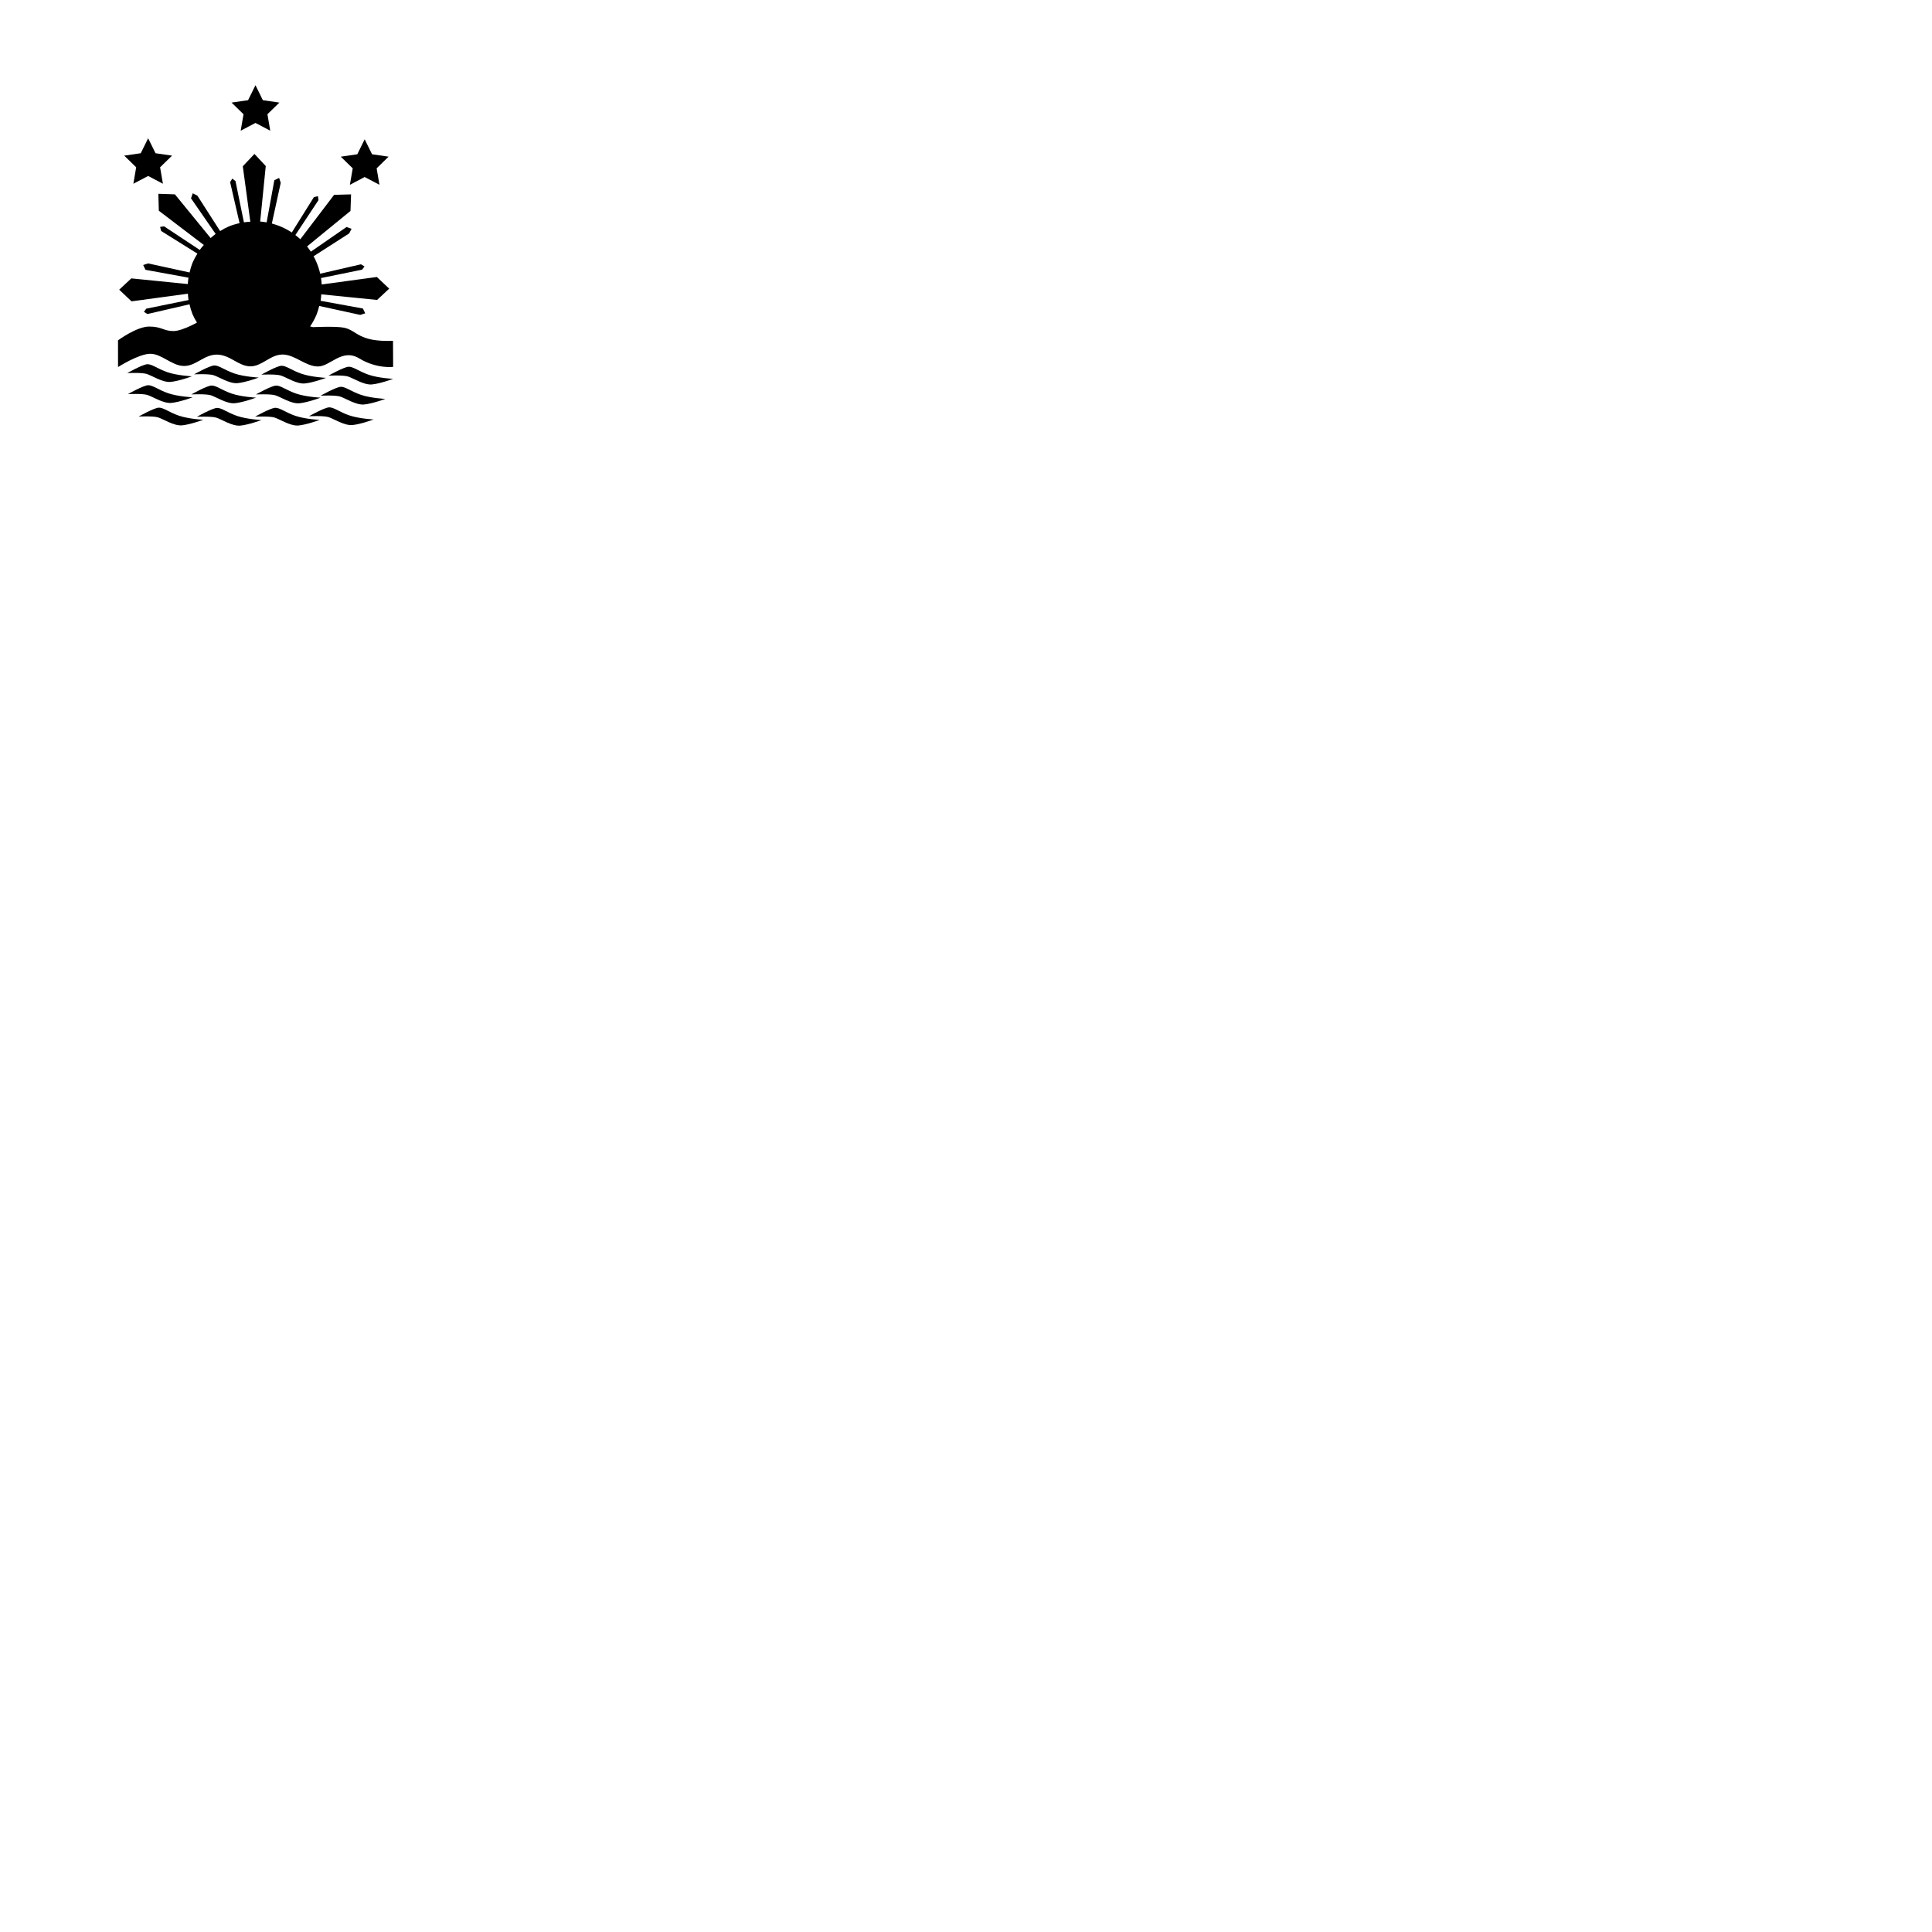
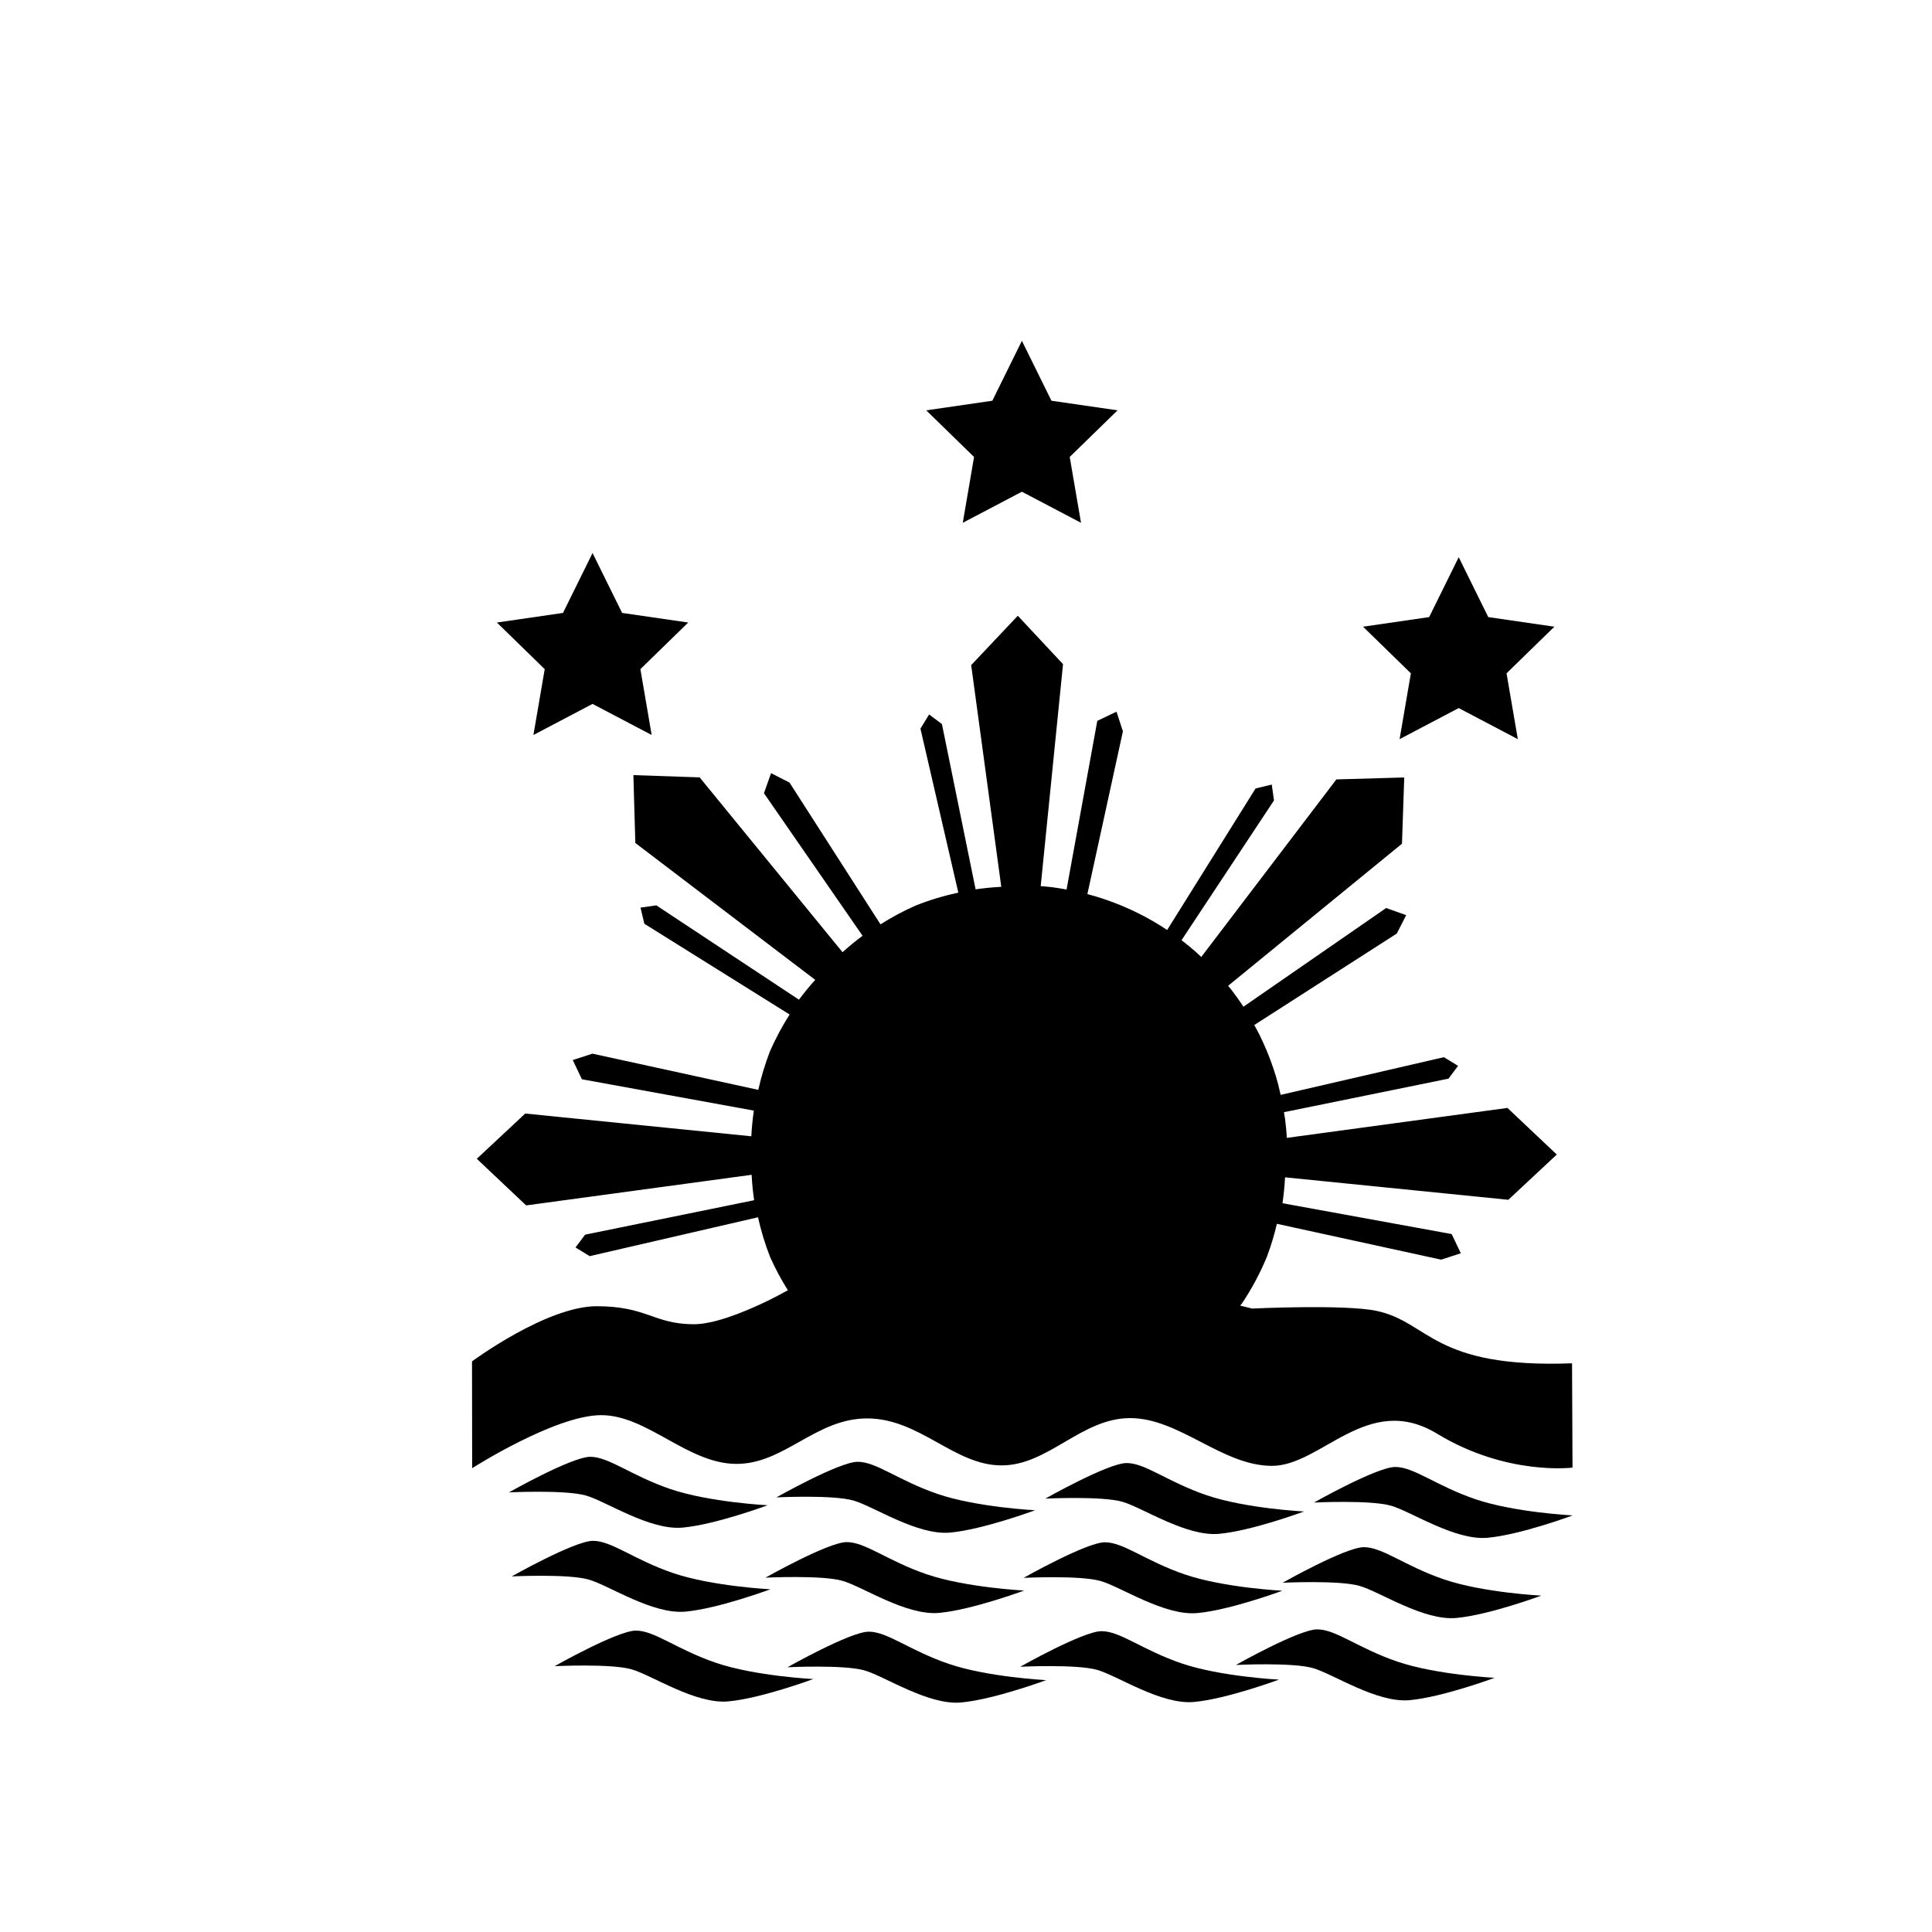
- <svg xmlns="http://www.w3.org/2000/svg" version="1.1" viewBox="0 0 1080 1080" xml:space="preserve">
+ <svg xmlns="http://www.w3.org/2000/svg" version="1.1" viewBox="0 0 270 270" xml:space="preserve">
  <path d="m 142.239,86.053 -6.515,6.898 4.207,30.984 c -1.201,0.06 -2.398,0.178 -3.588,0.353 l -4.707,-23.098 -1.789,-1.342 -1.213,1.98 5.293,22.917 c -2.038,0.437 -4.037,1.044 -5.974,1.812 -1.697,0.751 -3.336,1.628 -4.904,2.621 l -12.716,-19.817 -2.575,-1.309 -0.994,2.8 13.781,19.924 c -0.97,0.72 -1.904,1.487 -2.8,2.298 l -19.969,-24.435 -9.259,-0.316 0.271,9.485 25.14,19.129 c -0.802,0.887 -1.56,1.811 -2.274,2.77 l -19.93,-13.182 -2.213,0.316 0.542,2.258 20.296,12.68 c -1.042,1.632 -1.956,3.343 -2.734,5.115 -0.683,1.762 -1.233,3.573 -1.643,5.417 l -23.18,-5.06 -2.747,0.895 1.277,2.683 24.03,4.38 c -0.175,1.19 -0.293,2.387 -0.353,3.588 l -31.596,-3.178 -6.771,6.323 6.898,6.515 31.511,-4.278 c 0.06,1.189 0.177,2.375 0.35,3.553 l -23.621,4.814 -1.341,1.788 1.98,1.214 23.526,-5.433 c 0.417,1.887 0.979,3.74 1.681,5.54 0.72,1.61 1.553,3.168 2.492,4.662 -0.947,0.511 -1.924,1.045 -3.173,1.64 -0.826,0.393 -1.695,0.786 -2.578,1.153 -0.883,0.368 -1.779,0.71 -2.659,1.002 -0.88,0.292 -1.744,0.534 -2.562,0.701 -0.409,0.084 -0.806,0.149 -1.188,0.192 -0.382,0.043 -0.749,0.064 -1.097,0.06 -0.695,-0.008 -1.318,-0.052 -1.887,-0.125 -0.57,-0.073 -1.087,-0.174 -1.574,-0.293 -0.486,-0.119 -0.942,-0.257 -1.388,-0.404 -0.446,-0.147 -0.882,-0.303 -1.329,-0.458 -0.447,-0.155 -0.906,-0.31 -1.398,-0.455 -0.491,-0.145 -1.016,-0.28 -1.594,-0.396 -0.578,-0.116 -1.21,-0.212 -1.917,-0.28 -0.707,-0.068 -1.489,-0.107 -2.368,-0.107 -0.439,-3.3e-4 -0.892,0.03 -1.354,0.086 -0.462,0.056 -0.934,0.139 -1.413,0.244 -0.479,0.105 -0.964,0.233 -1.452,0.38 -0.488,0.147 -0.979,0.312 -1.47,0.493 -0.982,0.361 -1.962,0.782 -2.915,1.234 -0.953,0.452 -1.878,0.934 -2.748,1.415 -0.87,0.482 -1.684,0.964 -2.417,1.416 -0.733,0.452 -1.385,0.874 -1.927,1.235 -1.085,0.723 -1.735,1.205 -1.735,1.205 l 0.02,14.927 c 0,0 0.726,-0.463 1.914,-1.159 0.594,-0.348 1.304,-0.753 2.098,-1.188 0.793,-0.434 1.669,-0.898 2.596,-1.361 0.926,-0.463 1.903,-0.926 2.897,-1.361 0.994,-0.434 2.006,-0.84 3.002,-1.187 0.996,-0.347 1.978,-0.636 2.91,-0.839 0.466,-0.101 0.921,-0.181 1.359,-0.235 0.438,-0.054 0.861,-0.083 1.263,-0.082 0.402,3.2e-4 0.801,0.027 1.197,0.076 0.396,0.05 0.789,0.122 1.18,0.215 0.391,0.092 0.78,0.205 1.167,0.334 0.387,0.129 0.772,0.274 1.156,0.433 0.768,0.317 1.531,0.687 2.293,1.084 0.762,0.397 1.522,0.82 2.286,1.243 0.763,0.424 1.529,0.848 2.302,1.246 0.772,0.398 1.552,0.771 2.341,1.091 0.395,0.16 0.792,0.307 1.193,0.438 0.401,0.131 0.805,0.246 1.212,0.341 0.407,0.095 0.818,0.17 1.233,0.223 0.415,0.053 0.834,0.083 1.258,0.087 0.424,0.004 0.838,-0.018 1.244,-0.062 0.406,-0.044 0.805,-0.111 1.196,-0.196 0.392,-0.086 0.777,-0.191 1.157,-0.312 0.38,-0.121 0.754,-0.258 1.124,-0.408 0.74,-0.3 1.464,-0.651 2.181,-1.027 0.717,-0.376 1.428,-0.778 2.143,-1.18 0.715,-0.402 1.434,-0.803 2.167,-1.178 0.733,-0.376 1.48,-0.725 2.252,-1.024 0.386,-0.149 0.778,-0.285 1.177,-0.406 0.399,-0.12 0.806,-0.225 1.222,-0.31 0.415,-0.085 0.84,-0.15 1.274,-0.193 0.434,-0.043 0.878,-0.064 1.333,-0.058 0.455,0.005 0.901,0.035 1.337,0.087 0.437,0.052 0.865,0.126 1.286,0.218 0.42,0.092 0.833,0.204 1.239,0.33 0.406,0.127 0.806,0.269 1.199,0.423 0.788,0.309 1.553,0.668 2.305,1.052 0.751,0.383 1.489,0.792 2.221,1.199 0.732,0.407 1.458,0.814 2.187,1.195 0.729,0.381 1.461,0.736 2.204,1.041 0.372,0.152 0.746,0.292 1.124,0.416 0.378,0.124 0.76,0.232 1.147,0.321 0.387,0.089 0.779,0.159 1.177,0.207 0.398,0.048 0.801,0.074 1.212,0.075 0.411,8e-4 0.813,-0.024 1.21,-0.072 0.396,-0.048 0.786,-0.119 1.17,-0.209 0.384,-0.09 0.762,-0.2 1.136,-0.326 0.374,-0.126 0.744,-0.268 1.109,-0.424 0.732,-0.311 1.449,-0.673 2.161,-1.061 0.711,-0.388 1.417,-0.803 2.125,-1.218 0.708,-0.414 1.418,-0.828 2.138,-1.216 0.72,-0.388 1.451,-0.75 2.2,-1.06 0.375,-0.155 0.754,-0.297 1.139,-0.422 0.385,-0.125 0.776,-0.234 1.173,-0.324 0.397,-0.09 0.802,-0.159 1.213,-0.207 0.412,-0.047 0.831,-0.072 1.259,-0.07 0.428,0.002 0.853,0.029 1.274,0.079 0.421,0.05 0.84,0.122 1.255,0.213 0.415,0.091 0.828,0.202 1.239,0.329 0.411,0.127 0.819,0.27 1.225,0.425 0.813,0.311 1.62,0.674 2.423,1.062 0.803,0.388 1.603,0.803 2.404,1.218 0.801,0.414 1.602,0.829 2.408,1.219 0.806,0.389 1.617,0.754 2.436,1.067 0.41,0.157 0.821,0.3 1.236,0.428 0.414,0.128 0.831,0.24 1.251,0.333 0.42,0.093 0.843,0.166 1.27,0.218 0.427,0.051 0.857,0.08 1.291,0.084 0.434,0.003 0.867,-0.034 1.298,-0.106 0.431,-0.072 0.862,-0.179 1.292,-0.313 0.43,-0.135 0.861,-0.297 1.292,-0.481 0.431,-0.184 0.864,-0.389 1.298,-0.609 0.868,-0.44 1.743,-0.94 2.632,-1.446 0.889,-0.506 1.793,-1.019 2.719,-1.486 0.463,-0.234 0.931,-0.456 1.406,-0.66 0.474,-0.204 0.955,-0.39 1.443,-0.552 0.488,-0.162 0.984,-0.299 1.487,-0.405 0.503,-0.106 1.015,-0.18 1.536,-0.218 0.521,-0.037 1.051,-0.036 1.591,0.009 0.54,0.045 1.09,0.134 1.651,0.274 0.561,0.14 1.132,0.331 1.716,0.579 0.583,0.248 1.179,0.554 1.787,0.923 0.608,0.369 1.214,0.711 1.815,1.027 0.602,0.316 1.199,0.607 1.79,0.873 0.591,0.267 1.177,0.51 1.753,0.731 0.576,0.221 1.144,0.421 1.702,0.602 1.115,0.36 2.187,0.643 3.201,0.862 1.014,0.22 1.968,0.377 2.847,0.488 0.878,0.111 1.681,0.176 2.39,0.211 0.71,0.035 1.327,0.04 1.833,0.031 1.014,-0.018 1.588,-0.091 1.588,-0.091 l -0.066,-14.575 c -1.22,0.045 -2.367,0.062 -3.444,0.054 -1.077,-0.008 -2.087,-0.041 -3.034,-0.097 -0.947,-0.056 -1.833,-0.134 -2.663,-0.231 -0.83,-0.097 -1.604,-0.214 -2.329,-0.347 -0.725,-0.133 -1.401,-0.282 -2.034,-0.445 -0.633,-0.163 -1.223,-0.339 -1.777,-0.526 -0.554,-0.187 -1.071,-0.383 -1.559,-0.588 -0.487,-0.204 -0.945,-0.416 -1.379,-0.633 -0.867,-0.432 -1.639,-0.882 -2.368,-1.327 -0.729,-0.444 -1.414,-0.883 -2.107,-1.291 -0.692,-0.408 -1.393,-0.787 -2.151,-1.112 -0.379,-0.162 -0.772,-0.311 -1.187,-0.444 -0.415,-0.133 -0.85,-0.249 -1.313,-0.346 -0.557,-0.117 -1.247,-0.209 -2.027,-0.282 -0.78,-0.072 -1.65,-0.125 -2.569,-0.162 -1.838,-0.074 -3.871,-0.085 -5.763,-0.066 -1.893,0.018 -3.647,0.066 -4.927,0.109 -1.28,0.043 -2.088,0.081 -2.088,0.081 l -1.659,-0.414 c 0.086,-0.104 0.172,-0.209 0.257,-0.314 1.367,-2.046 2.53,-4.222 3.472,-6.496 0.566,-1.508 1.034,-3.051 1.401,-4.619 l 22.955,5.011 2.747,-0.895 -1.277,-2.683 -23.644,-4.31 c 0.177,-1.2 0.296,-2.408 0.357,-3.619 l 31.207,3.139 6.771,-6.323 -6.898,-6.515 -30.831,4.186 c -0.002,-0.07 -0.004,-0.14 -0.007,-0.21 -0.054,-0.818 -0.134,-1.634 -0.241,-2.447 -0.047,-0.311 -0.099,-0.622 -0.154,-0.932 l 22.993,-4.686 1.342,-1.789 -1.98,-1.213 -22.817,5.269 c -0.104,-0.492 -0.219,-0.983 -0.343,-1.471 -0.212,-0.792 -0.45,-1.577 -0.714,-2.353 -0.264,-0.776 -0.553,-1.544 -0.867,-2.301 -0.314,-0.757 -0.652,-1.504 -1.014,-2.24 -0.239,-0.472 -0.489,-0.938 -0.748,-1.399 l 19.921,-12.783 1.31,-2.575 -2.8,-0.993 -19.951,13.799 c -0.063,-0.102 -0.126,-0.204 -0.19,-0.305 -0.456,-0.682 -0.933,-1.348 -1.432,-1.998 -0.169,-0.21 -0.34,-0.419 -0.513,-0.625 l 24.299,-19.858 0.316,-9.258 -9.485,0.271 -18.883,24.816 c -0.254,-0.244 -0.511,-0.485 -0.771,-0.722 -0.616,-0.541 -1.25,-1.061 -1.901,-1.56 -0.028,-0.02 -0.057,-0.041 -0.085,-0.061 l 12.923,-19.537 -0.316,-2.213 -2.258,0.542 -12.356,19.778 c -0.651,-0.434 -1.316,-0.847 -1.994,-1.239 -0.71,-0.41 -1.433,-0.797 -2.169,-1.16 -0.735,-0.362 -1.482,-0.701 -2.24,-1.014 -0.757,-0.314 -1.525,-0.603 -2.301,-0.866 -0.776,-0.264 -1.561,-0.502 -2.353,-0.714 -0.031,-0.007 -0.062,-0.015 -0.093,-0.022 l 4.965,-22.744 -0.895,-2.747 -2.683,1.277 -4.297,23.577 c -0.603,-0.115 -1.209,-0.215 -1.817,-0.3 -0.597,-0.073 -1.196,-0.133 -1.796,-0.177 l 3.12,-31.02 z" style="paint-order:stroke fill markers" />
  <path d="m 71.123,208.563 c 0,0 8.714,-4.926 11.316,-4.971 2.601,-0.045 5.764,2.639 11.229,4.499 5.465,1.86 13.609,2.271 13.609,2.271 0,0 -7.281,2.702 -11.87,3.122 -4.59,0.42 -10.643,-3.645 -13.505,-4.476 -2.862,-0.832 -10.778,-0.445 -10.778,-0.445 z" style="paint-order:stroke fill markers" />
  <path d="m 108.503,209.26 c 0,0 8.714,-4.926 11.316,-4.971 2.601,-0.045 5.764,2.639 11.229,4.499 5.465,1.86 13.608,2.271 13.608,2.271 0,0 -7.281,2.702 -11.87,3.122 -4.59,0.42 -10.643,-3.645 -13.505,-4.476 -2.862,-0.832 -10.778,-0.445 -10.778,-0.445 z" style="paint-order:stroke fill markers" />
  <path d="m 146.085,209.434 c 0,0 8.714,-4.926 11.316,-4.971 2.601,-0.045 5.764,2.639 11.229,4.499 5.465,1.86 13.609,2.271 13.609,2.271 0,0 -7.281,2.702 -11.87,3.122 -4.59,0.42 -10.643,-3.645 -13.505,-4.476 -2.862,-0.832 -10.778,-0.445 -10.778,-0.445 z" style="paint-order:stroke fill markers" />
  <path d="m 183.63,209.983 c 0,0 8.714,-4.926 11.316,-4.971 2.601,-0.045 5.764,2.639 11.229,4.499 5.465,1.86 13.609,2.271 13.609,2.271 0,0 -7.281,2.702 -11.87,3.122 -4.59,0.42 -10.643,-3.645 -13.505,-4.476 -2.862,-0.832 -10.778,-0.445 -10.778,-0.445 z" style="paint-order:stroke fill markers" />
  <path d="m 71.511,220.306 c 0,0 8.714,-4.926 11.316,-4.971 2.601,-0.045 5.764,2.639 11.229,4.499 5.465,1.86 13.609,2.271 13.609,2.271 0,0 -7.281,2.702 -11.87,3.122 -4.59,0.42 -10.643,-3.645 -13.505,-4.476 -2.862,-0.832 -10.778,-0.445 -10.778,-0.445 z" style="paint-order:stroke fill markers" />
  <path d="m 106.97,220.482 c 0,0 8.714,-4.926 11.316,-4.971 2.601,-0.045 5.764,2.639 11.229,4.499 5.465,1.86 13.609,2.271 13.609,2.271 0,0 -7.281,2.702 -11.87,3.122 -4.59,0.42 -10.643,-3.645 -13.505,-4.476 -2.862,-0.832 -10.778,-0.445 -10.778,-0.445 z" style="paint-order:stroke fill markers" />
  <path d="m 143.051,220.508 c 0,0 8.714,-4.926 11.316,-4.971 2.601,-0.045 5.764,2.639 11.229,4.499 5.465,1.86 13.609,2.271 13.609,2.271 0,0 -7.281,2.702 -11.87,3.122 -4.59,0.42 -10.643,-3.645 -13.505,-4.476 -2.862,-0.832 -10.778,-0.445 -10.778,-0.445 z" style="paint-order:stroke fill markers" />
  <path d="m 179.246,221.192 c 0,0 8.714,-4.926 11.316,-4.971 2.601,-0.045 5.764,2.639 11.229,4.499 5.465,1.86 13.608,2.271 13.608,2.271 0,0 -7.281,2.702 -11.87,3.122 -4.59,0.42 -10.643,-3.645 -13.505,-4.476 -2.862,-0.832 -10.778,-0.445 -10.778,-0.445 z" style="paint-order:stroke fill markers" />
  <path d="m 77.505,232.851 c 0,0 8.714,-4.926 11.316,-4.971 2.601,-0.045 5.764,2.639 11.229,4.499 5.465,1.86 13.608,2.271 13.608,2.271 0,0 -7.281,2.702 -11.87,3.122 -4.59,0.42 -10.643,-3.645 -13.505,-4.476 -2.862,-0.832 -10.778,-0.445 -10.778,-0.445 z" style="paint-order:stroke fill markers" />
  <path d="m 110.048,233.002 c 0,0 8.714,-4.926 11.316,-4.971 2.601,-0.045 5.764,2.639 11.229,4.499 5.465,1.86 13.609,2.271 13.609,2.271 0,0 -7.281,2.702 -11.87,3.122 -4.59,0.42 -10.643,-3.645 -13.505,-4.476 -2.862,-0.832 -10.778,-0.445 -10.778,-0.445 z" style="paint-order:stroke fill markers" />
  <path d="m 142.58,232.931 c 0,0 8.714,-4.926 11.316,-4.971 2.601,-0.045 5.764,2.639 11.229,4.499 5.465,1.86 13.609,2.271 13.609,2.271 0,0 -7.281,2.702 -11.87,3.122 -4.59,0.42 -10.643,-3.645 -13.505,-4.476 -2.862,-0.832 -10.778,-0.445 -10.778,-0.445 z" style="paint-order:stroke fill markers" />
  <path d="m 172.723,232.679 c 0,0 8.714,-4.926 11.316,-4.971 2.601,-0.045 5.764,2.639 11.229,4.499 5.465,1.86 13.609,2.271 13.609,2.271 0,0 -7.281,2.702 -11.87,3.122 -4.59,0.42 -10.643,-3.645 -13.505,-4.476 -2.862,-0.832 -10.778,-0.445 -10.778,-0.445 z" style="paint-order:stroke fill markers" />
  <path d="m 82.81,77.286 -4.131,8.371 -9.238,1.342 6.684,6.516 -1.578,9.2 8.262,-4.343 8.263,4.343 -1.578,-9.2 6.684,-6.516 -9.237,-1.342 z" style="paint-order:stroke fill markers" />
  <path d="m 142.811,47.632 -4.131,8.371 -9.238,1.342 6.684,6.516 -1.578,9.2 8.262,-4.343 8.263,4.343 -1.578,-9.2 6.684,-6.516 -9.237,-1.342 z" style="paint-order:stroke fill markers" />
  <path d="m 203.857,77.869 -4.131,8.371 -9.238,1.342 6.684,6.516 -1.578,9.2 8.262,-4.343 8.263,4.343 -1.578,-9.2 6.684,-6.516 -9.237,-1.342 z" style="paint-order:stroke fill markers" />
  <path d="" style="paint-order:stroke fill markers" />
</svg>
